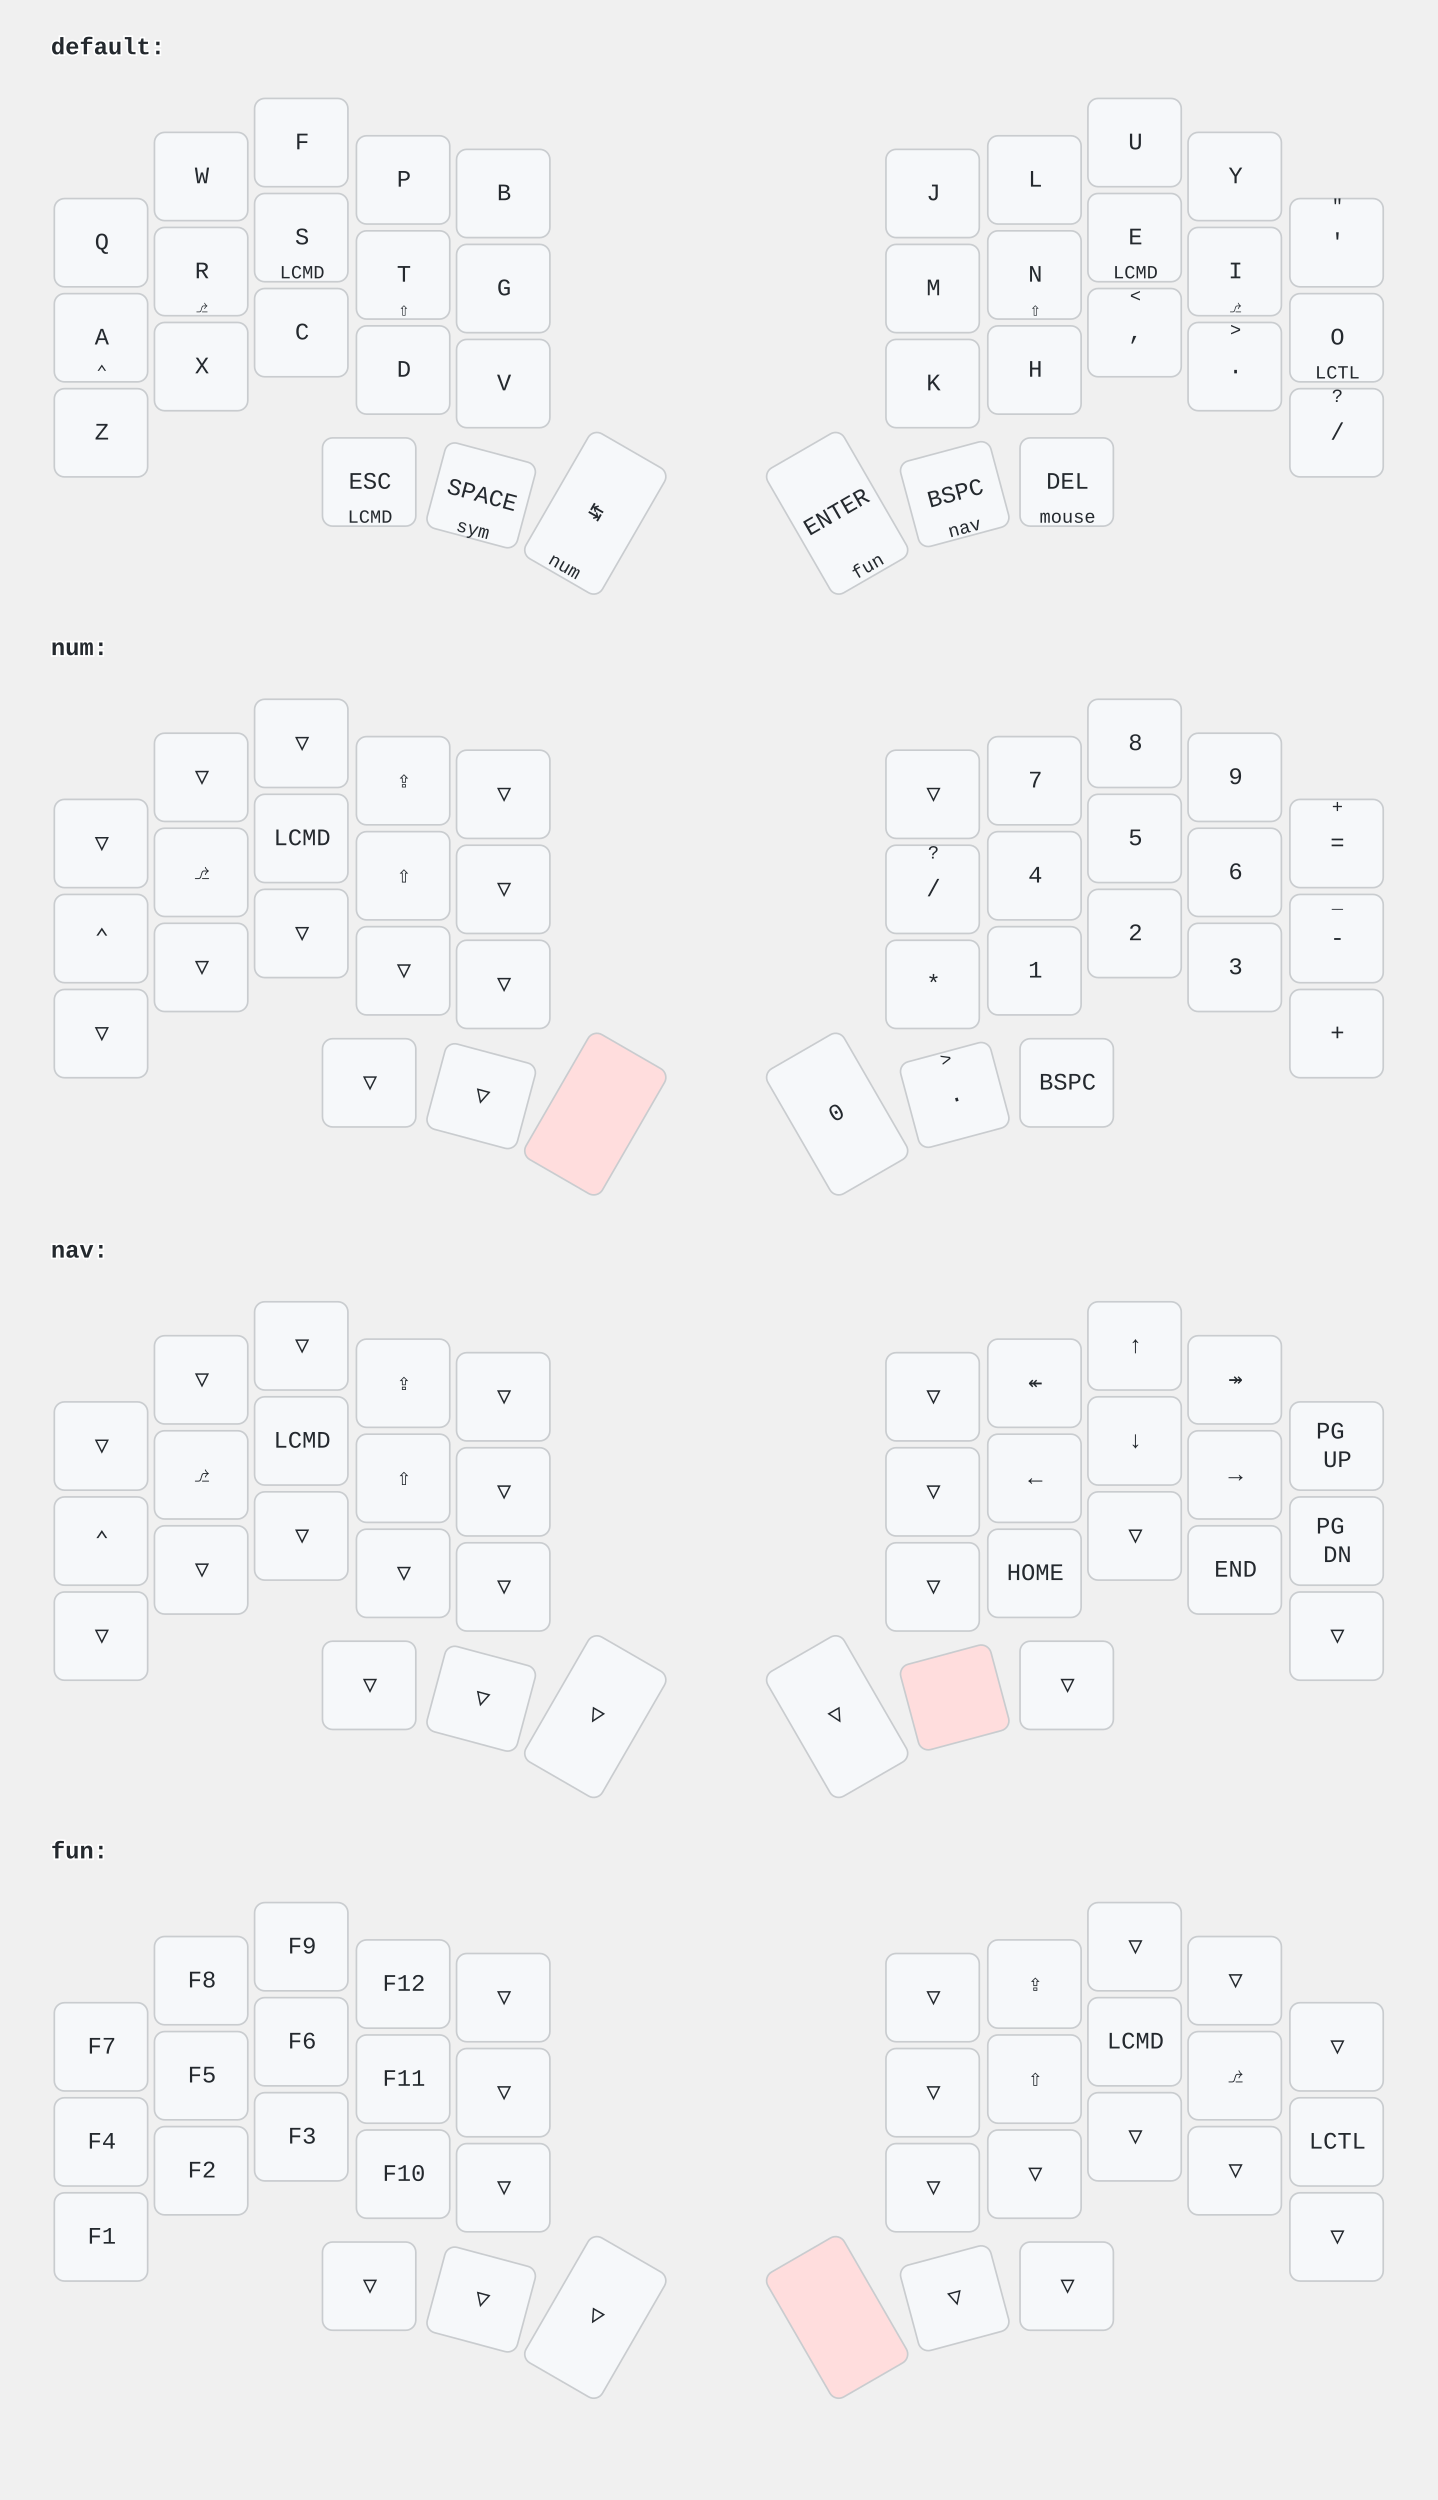
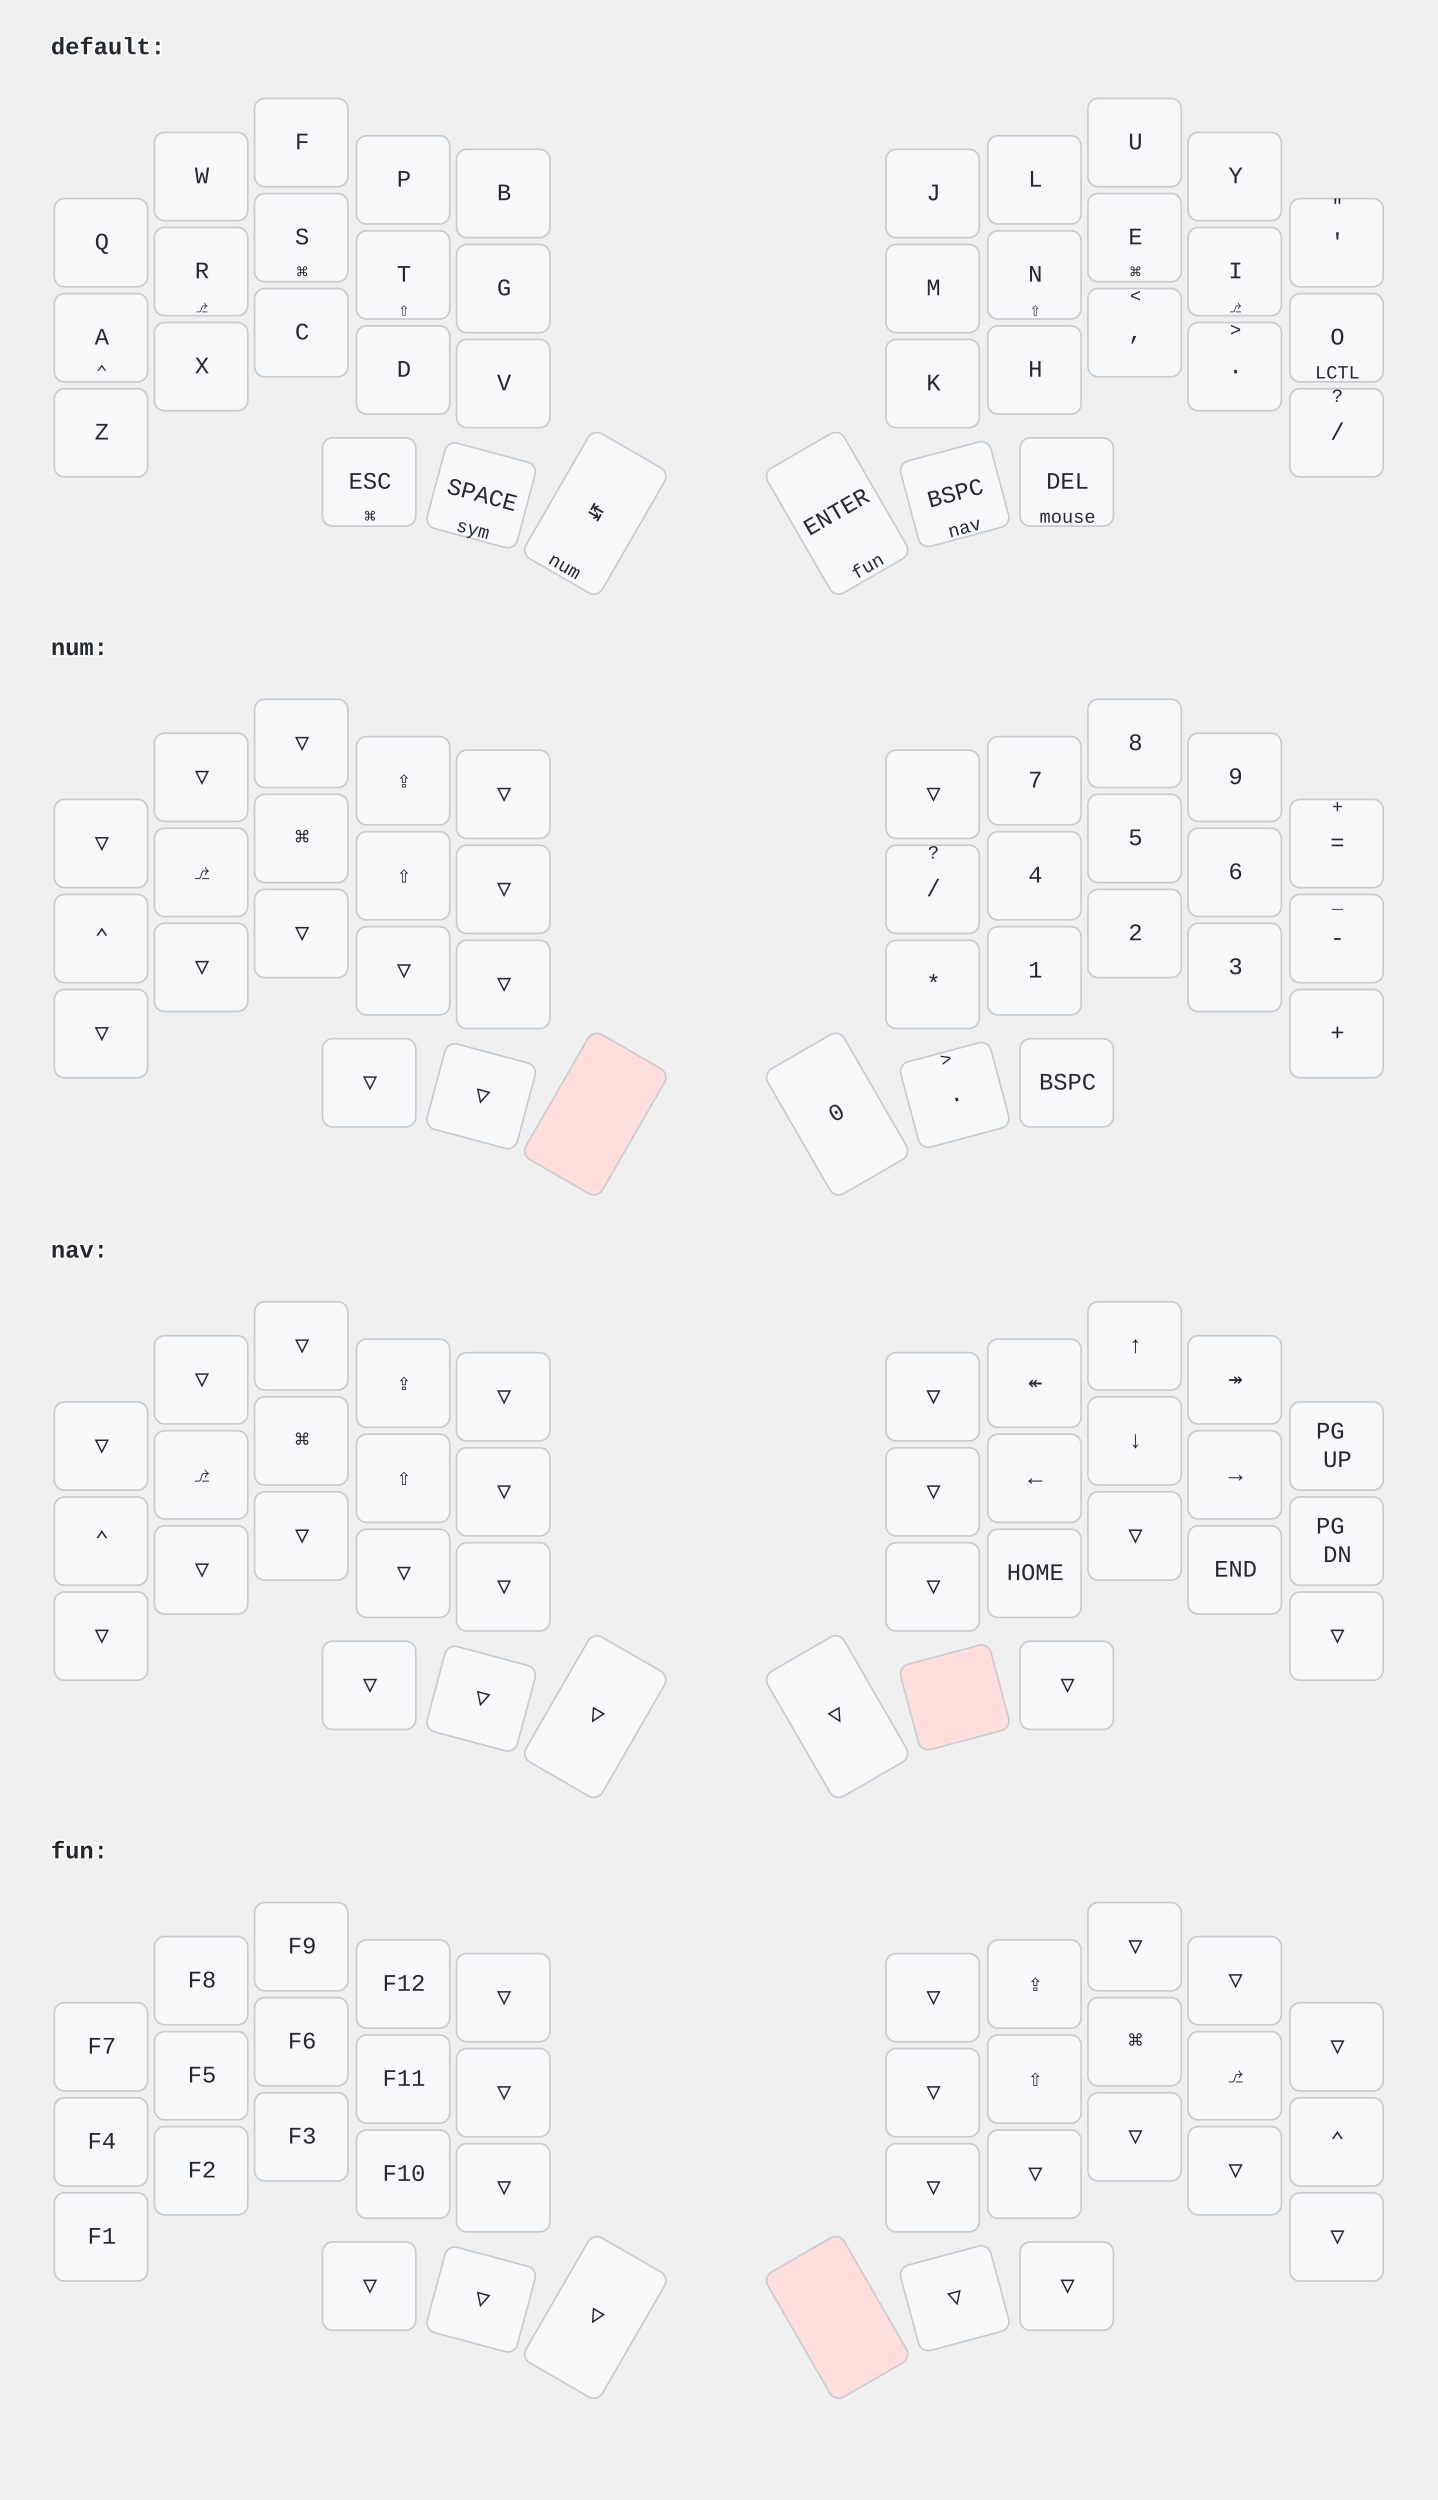
<svg xmlns="http://www.w3.org/2000/svg" width="847" height="1473" viewBox="0 0 847 1473" class="keymap">
  <style>/* font and background color specifications */
svg {
    font-family: SFMono-Regular,Consolas,Liberation Mono,Menlo,monospace;
    font-size: 14px;
    font-kerning: normal;
    text-rendering: optimizeLegibility;
    fill: #24292e;
}

/* default key styling */
rect {
    fill: #f6f8fa;
    stroke: #c9cccf;
    stroke-width: 1;
}

/* color accent for combo boxes */
rect.combo {
    fill: #cdf;
}

/* color accent for held keys */
rect.held, rect.combo.held {
    fill: #fdd;
}

/* color accent for ghost (optional) keys */
rect.ghost, rect.combo.ghost {
    fill: #ddd;
}

text {
    text-anchor: middle;
    dominant-baseline: middle;
}

/* styling for layer labels */
text.label {
    font-weight: bold;
    text-anchor: start;
    stroke: white;
    stroke-width: 2;
    paint-order: stroke;
}

/* styling for combo tap, and key hold/shifted label text */
text.combo, text.hold, text.shifted {
    font-size: 11px;
}

text.hold {
    text-anchor: middle;
    dominant-baseline: auto;
}

text.shifted {
    text-anchor: middle;
    dominant-baseline: hanging;
}

/* styling for hold/shifted label text in combo box */
text.combo.hold, text.combo.shifted {
    font-size: 8px;
}

/* styling for combo dendrons */
path {
    stroke-width: 1;
    stroke: gray;
    fill: none;
}
</style>
  <g transform="translate(30, 0)" class="layer-default">
    <text x="0" y="28" class="label" id="default">default:</text>
    <g transform="translate(0, 56)">
      <g transform="translate(30, 87)" class="key keypos-0">
        <rect rx="6" ry="6" x="-28" y="-26" width="55" height="52" class="key" />
        <text x="0" y="0" class="key tap">Q</text>
      </g>
      <g transform="translate(89, 48)" class="key keypos-1">
        <rect rx="6" ry="6" x="-28" y="-26" width="55" height="52" class="key" />
        <text x="0" y="0" class="key tap">W</text>
      </g>
      <g transform="translate(148, 28)" class="key keypos-2">
        <rect rx="6" ry="6" x="-28" y="-26" width="55" height="52" class="key" />
        <text x="0" y="0" class="key tap">F</text>
      </g>
      <g transform="translate(208, 50)" class="key keypos-3">
        <rect rx="6" ry="6" x="-28" y="-26" width="55" height="52" class="key" />
        <text x="0" y="0" class="key tap">P</text>
      </g>
      <g transform="translate(267, 58)" class="key keypos-4">
        <rect rx="6" ry="6" x="-28" y="-26" width="55" height="52" class="key" />
        <text x="0" y="0" class="key tap">B</text>
      </g>
      <g transform="translate(520, 58)" class="key keypos-5">
        <rect rx="6" ry="6" x="-28" y="-26" width="55" height="52" class="key" />
        <text x="0" y="0" class="key tap">J</text>
      </g>
      <g transform="translate(580, 50)" class="key keypos-6">
        <rect rx="6" ry="6" x="-28" y="-26" width="55" height="52" class="key" />
        <text x="0" y="0" class="key tap">L</text>
      </g>
      <g transform="translate(639, 28)" class="key keypos-7">
        <rect rx="6" ry="6" x="-28" y="-26" width="55" height="52" class="key" />
        <text x="0" y="0" class="key tap">U</text>
      </g>
      <g transform="translate(698, 48)" class="key keypos-8">
        <rect rx="6" ry="6" x="-28" y="-26" width="55" height="52" class="key" />
        <text x="0" y="0" class="key tap">Y</text>
      </g>
      <g transform="translate(758, 87)" class="key keypos-9">
        <rect rx="6" ry="6" x="-28" y="-26" width="55" height="52" class="key" />
        <text x="0" y="0" class="key tap">'</text>
        <text x="0" y="-24" class="key shifted">"</text>
      </g>
      <g transform="translate(30, 143)" class="key keypos-10">
        <rect rx="6" ry="6" x="-28" y="-26" width="55" height="52" class="key" />
        <text x="0" y="0" class="key tap">A</text>
        <text x="0" y="24" class="key hold">⌃</text>
      </g>
      <g transform="translate(89, 104)" class="key keypos-11">
        <rect rx="6" ry="6" x="-28" y="-26" width="55" height="52" class="key" />
        <text x="0" y="0" class="key tap">R</text>
        <text x="0" y="24" class="key hold">⎇</text>
      </g>
      <g transform="translate(148, 84)" class="key keypos-12">
        <rect rx="6" ry="6" x="-28" y="-26" width="55" height="52" class="key" />
        <text x="0" y="0" class="key tap">S</text>
-         <text x="0" y="24" class="key hold">LCMD</text>
+         <text x="0" y="24" class="key hold">⌘</text>
      </g>
      <g transform="translate(208, 106)" class="key keypos-13">
        <rect rx="6" ry="6" x="-28" y="-26" width="55" height="52" class="key" />
        <text x="0" y="0" class="key tap">T</text>
        <text x="0" y="24" class="key hold">⇧</text>
      </g>
      <g transform="translate(267, 114)" class="key keypos-14">
        <rect rx="6" ry="6" x="-28" y="-26" width="55" height="52" class="key" />
        <text x="0" y="0" class="key tap">G</text>
      </g>
      <g transform="translate(520, 114)" class="key keypos-15">
        <rect rx="6" ry="6" x="-28" y="-26" width="55" height="52" class="key" />
        <text x="0" y="0" class="key tap">M</text>
      </g>
      <g transform="translate(580, 106)" class="key keypos-16">
        <rect rx="6" ry="6" x="-28" y="-26" width="55" height="52" class="key" />
        <text x="0" y="0" class="key tap">N</text>
        <text x="0" y="24" class="key hold">⇧</text>
      </g>
      <g transform="translate(639, 84)" class="key keypos-17">
        <rect rx="6" ry="6" x="-28" y="-26" width="55" height="52" class="key" />
        <text x="0" y="0" class="key tap">E</text>
-         <text x="0" y="24" class="key hold">LCMD</text>
+         <text x="0" y="24" class="key hold">⌘</text>
      </g>
      <g transform="translate(698, 104)" class="key keypos-18">
        <rect rx="6" ry="6" x="-28" y="-26" width="55" height="52" class="key" />
        <text x="0" y="0" class="key tap">I</text>
        <text x="0" y="24" class="key hold">⎇</text>
      </g>
      <g transform="translate(758, 143)" class="key keypos-19">
        <rect rx="6" ry="6" x="-28" y="-26" width="55" height="52" class="key" />
        <text x="0" y="0" class="key tap">O</text>
        <text x="0" y="24" class="key hold">LCTL</text>
      </g>
      <g transform="translate(30, 199)" class="key keypos-20">
        <rect rx="6" ry="6" x="-28" y="-26" width="55" height="52" class="key" />
        <text x="0" y="0" class="key tap">Z</text>
      </g>
      <g transform="translate(89, 160)" class="key keypos-21">
        <rect rx="6" ry="6" x="-28" y="-26" width="55" height="52" class="key" />
        <text x="0" y="0" class="key tap">X</text>
      </g>
      <g transform="translate(148, 140)" class="key keypos-22">
        <rect rx="6" ry="6" x="-28" y="-26" width="55" height="52" class="key" />
        <text x="0" y="0" class="key tap">C</text>
      </g>
      <g transform="translate(208, 162)" class="key keypos-23">
        <rect rx="6" ry="6" x="-28" y="-26" width="55" height="52" class="key" />
        <text x="0" y="0" class="key tap">D</text>
      </g>
      <g transform="translate(267, 170)" class="key keypos-24">
        <rect rx="6" ry="6" x="-28" y="-26" width="55" height="52" class="key" />
        <text x="0" y="0" class="key tap">V</text>
      </g>
      <g transform="translate(520, 170)" class="key keypos-25">
        <rect rx="6" ry="6" x="-28" y="-26" width="55" height="52" class="key" />
        <text x="0" y="0" class="key tap">K</text>
      </g>
      <g transform="translate(580, 162)" class="key keypos-26">
        <rect rx="6" ry="6" x="-28" y="-26" width="55" height="52" class="key" />
        <text x="0" y="0" class="key tap">H</text>
      </g>
      <g transform="translate(639, 140)" class="key keypos-27">
        <rect rx="6" ry="6" x="-28" y="-26" width="55" height="52" class="key" />
        <text x="0" y="0" class="key tap">,</text>
        <text x="0" y="-24" class="key shifted">&lt;</text>
      </g>
      <g transform="translate(698, 160)" class="key keypos-28">
        <rect rx="6" ry="6" x="-28" y="-26" width="55" height="52" class="key" />
        <text x="0" y="0" class="key tap">.</text>
        <text x="0" y="-24" class="key shifted">&gt;</text>
      </g>
      <g transform="translate(758, 199)" class="key keypos-29">
        <rect rx="6" ry="6" x="-28" y="-26" width="55" height="52" class="key" />
        <text x="0" y="0" class="key tap">/</text>
        <text x="0" y="-24" class="key shifted">?</text>
      </g>
      <g transform="translate(188, 228)" class="key keypos-30">
        <rect rx="6" ry="6" x="-28" y="-26" width="55" height="52" class="key" />
        <text x="0" y="0" class="key tap">ESC</text>
-         <text x="0" y="24" class="key hold">LCMD</text>
+         <text x="0" y="24" class="key hold">⌘</text>
      </g>
      <g transform="translate(254, 236) rotate(15.0)" class="key keypos-31">
        <rect rx="6" ry="6" x="-28" y="-26" width="55" height="52" class="key" />
        <text x="0" y="0" class="key tap">SPACE</text>
        <text x="0" y="24" class="key hold">sym</text>
      </g>
      <g transform="translate(321, 246) rotate(30.0)" class="key keypos-32">
        <rect rx="6" ry="6" x="-26" y="-42" width="52" height="85" class="key" />
        <text x="0" y="0" class="key tap">↹</text>
        <a href="#num">
          <text x="0" y="40" class="key hold layer-activator">num</text>
        </a>
      </g>
      <g transform="translate(463, 246) rotate(-30.0)" class="key keypos-33">
        <rect rx="6" ry="6" x="-26" y="-42" width="52" height="85" class="key" />
        <text x="0" y="0" class="key tap">ENTER</text>
        <a href="#fun">
          <text x="0" y="40" class="key hold layer-activator">fun</text>
        </a>
      </g>
      <g transform="translate(533, 235) rotate(-15.0)" class="key keypos-34">
        <rect rx="6" ry="6" x="-28" y="-26" width="55" height="52" class="key" />
        <text x="0" y="0" class="key tap">BSPC</text>
        <a href="#nav">
          <text x="0" y="24" class="key hold layer-activator">nav</text>
        </a>
      </g>
      <g transform="translate(599, 228)" class="key keypos-35">
        <rect rx="6" ry="6" x="-28" y="-26" width="55" height="52" class="key" />
        <text x="0" y="0" class="key tap">DEL</text>
        <text x="0" y="24" class="key hold">mouse</text>
      </g>
    </g>
  </g>
  <g transform="translate(30, 354)" class="layer-num">
    <text x="0" y="28" class="label" id="num">num:</text>
    <g transform="translate(0, 56)">
      <g transform="translate(30, 87)" class="key trans keypos-0">
        <rect rx="6" ry="6" x="-28" y="-26" width="55" height="52" class="key trans" />
        <text x="0" y="0" class="key trans tap">▽</text>
      </g>
      <g transform="translate(89, 48)" class="key trans keypos-1">
        <rect rx="6" ry="6" x="-28" y="-26" width="55" height="52" class="key trans" />
        <text x="0" y="0" class="key trans tap">▽</text>
      </g>
      <g transform="translate(148, 28)" class="key trans keypos-2">
        <rect rx="6" ry="6" x="-28" y="-26" width="55" height="52" class="key trans" />
        <text x="0" y="0" class="key trans tap">▽</text>
      </g>
      <g transform="translate(208, 50)" class="key keypos-3">
        <rect rx="6" ry="6" x="-28" y="-26" width="55" height="52" class="key" />
        <text x="0" y="0" class="key tap">⇪</text>
      </g>
      <g transform="translate(267, 58)" class="key trans keypos-4">
        <rect rx="6" ry="6" x="-28" y="-26" width="55" height="52" class="key trans" />
        <text x="0" y="0" class="key trans tap">▽</text>
      </g>
      <g transform="translate(520, 58)" class="key trans keypos-5">
        <rect rx="6" ry="6" x="-28" y="-26" width="55" height="52" class="key trans" />
        <text x="0" y="0" class="key trans tap">▽</text>
      </g>
      <g transform="translate(580, 50)" class="key keypos-6">
        <rect rx="6" ry="6" x="-28" y="-26" width="55" height="52" class="key" />
        <text x="0" y="0" class="key tap">7</text>
      </g>
      <g transform="translate(639, 28)" class="key keypos-7">
        <rect rx="6" ry="6" x="-28" y="-26" width="55" height="52" class="key" />
        <text x="0" y="0" class="key tap">8</text>
      </g>
      <g transform="translate(698, 48)" class="key keypos-8">
        <rect rx="6" ry="6" x="-28" y="-26" width="55" height="52" class="key" />
        <text x="0" y="0" class="key tap">9</text>
      </g>
      <g transform="translate(758, 87)" class="key keypos-9">
        <rect rx="6" ry="6" x="-28" y="-26" width="55" height="52" class="key" />
        <text x="0" y="0" class="key tap">=</text>
        <text x="0" y="-24" class="key shifted">+</text>
      </g>
      <g transform="translate(30, 143)" class="key keypos-10">
        <rect rx="6" ry="6" x="-28" y="-26" width="55" height="52" class="key" />
        <text x="0" y="0" class="key tap">⌃</text>
      </g>
      <g transform="translate(89, 104)" class="key keypos-11">
        <rect rx="6" ry="6" x="-28" y="-26" width="55" height="52" class="key" />
        <text x="0" y="0" class="key tap">⎇</text>
      </g>
      <g transform="translate(148, 84)" class="key keypos-12">
        <rect rx="6" ry="6" x="-28" y="-26" width="55" height="52" class="key" />
-         <text x="0" y="0" class="key tap">LCMD</text>
+         <text x="0" y="0" class="key tap">⌘</text>
      </g>
      <g transform="translate(208, 106)" class="key keypos-13">
        <rect rx="6" ry="6" x="-28" y="-26" width="55" height="52" class="key" />
        <text x="0" y="0" class="key tap">⇧</text>
      </g>
      <g transform="translate(267, 114)" class="key trans keypos-14">
        <rect rx="6" ry="6" x="-28" y="-26" width="55" height="52" class="key trans" />
        <text x="0" y="0" class="key trans tap">▽</text>
      </g>
      <g transform="translate(520, 114)" class="key keypos-15">
        <rect rx="6" ry="6" x="-28" y="-26" width="55" height="52" class="key" />
        <text x="0" y="0" class="key tap">/</text>
        <text x="0" y="-24" class="key shifted">?</text>
      </g>
      <g transform="translate(580, 106)" class="key keypos-16">
        <rect rx="6" ry="6" x="-28" y="-26" width="55" height="52" class="key" />
        <text x="0" y="0" class="key tap">4</text>
      </g>
      <g transform="translate(639, 84)" class="key keypos-17">
        <rect rx="6" ry="6" x="-28" y="-26" width="55" height="52" class="key" />
        <text x="0" y="0" class="key tap">5</text>
      </g>
      <g transform="translate(698, 104)" class="key keypos-18">
        <rect rx="6" ry="6" x="-28" y="-26" width="55" height="52" class="key" />
        <text x="0" y="0" class="key tap">6</text>
      </g>
      <g transform="translate(758, 143)" class="key keypos-19">
        <rect rx="6" ry="6" x="-28" y="-26" width="55" height="52" class="key" />
        <text x="0" y="0" class="key tap">-</text>
        <text x="0" y="-24" class="key shifted">_</text>
      </g>
      <g transform="translate(30, 199)" class="key trans keypos-20">
        <rect rx="6" ry="6" x="-28" y="-26" width="55" height="52" class="key trans" />
        <text x="0" y="0" class="key trans tap">▽</text>
      </g>
      <g transform="translate(89, 160)" class="key trans keypos-21">
        <rect rx="6" ry="6" x="-28" y="-26" width="55" height="52" class="key trans" />
        <text x="0" y="0" class="key trans tap">▽</text>
      </g>
      <g transform="translate(148, 140)" class="key trans keypos-22">
        <rect rx="6" ry="6" x="-28" y="-26" width="55" height="52" class="key trans" />
        <text x="0" y="0" class="key trans tap">▽</text>
      </g>
      <g transform="translate(208, 162)" class="key trans keypos-23">
        <rect rx="6" ry="6" x="-28" y="-26" width="55" height="52" class="key trans" />
        <text x="0" y="0" class="key trans tap">▽</text>
      </g>
      <g transform="translate(267, 170)" class="key trans keypos-24">
        <rect rx="6" ry="6" x="-28" y="-26" width="55" height="52" class="key trans" />
        <text x="0" y="0" class="key trans tap">▽</text>
      </g>
      <g transform="translate(520, 170)" class="key keypos-25">
        <rect rx="6" ry="6" x="-28" y="-26" width="55" height="52" class="key" />
        <text x="0" y="0" class="key tap">*</text>
      </g>
      <g transform="translate(580, 162)" class="key keypos-26">
        <rect rx="6" ry="6" x="-28" y="-26" width="55" height="52" class="key" />
        <text x="0" y="0" class="key tap">1</text>
      </g>
      <g transform="translate(639, 140)" class="key keypos-27">
        <rect rx="6" ry="6" x="-28" y="-26" width="55" height="52" class="key" />
        <text x="0" y="0" class="key tap">2</text>
      </g>
      <g transform="translate(698, 160)" class="key keypos-28">
        <rect rx="6" ry="6" x="-28" y="-26" width="55" height="52" class="key" />
        <text x="0" y="0" class="key tap">3</text>
      </g>
      <g transform="translate(758, 199)" class="key keypos-29">
        <rect rx="6" ry="6" x="-28" y="-26" width="55" height="52" class="key" />
        <text x="0" y="0" class="key tap">+</text>
      </g>
      <g transform="translate(188, 228)" class="key trans keypos-30">
        <rect rx="6" ry="6" x="-28" y="-26" width="55" height="52" class="key trans" />
        <text x="0" y="0" class="key trans tap">▽</text>
      </g>
      <g transform="translate(254, 236) rotate(15.0)" class="key trans keypos-31">
        <rect rx="6" ry="6" x="-28" y="-26" width="55" height="52" class="key trans" />
        <text x="0" y="0" class="key trans tap">▽</text>
      </g>
      <g transform="translate(321, 246) rotate(30.0)" class="key held keypos-32">
        <rect rx="6" ry="6" x="-26" y="-42" width="52" height="85" class="key held" />
      </g>
      <g transform="translate(463, 246) rotate(-30.0)" class="key keypos-33">
        <rect rx="6" ry="6" x="-26" y="-42" width="52" height="85" class="key" />
        <text x="0" y="0" class="key tap">0</text>
      </g>
      <g transform="translate(533, 235) rotate(-15.0)" class="key keypos-34">
        <rect rx="6" ry="6" x="-28" y="-26" width="55" height="52" class="key" />
        <text x="0" y="0" class="key tap">.</text>
        <text x="0" y="-24" class="key shifted">&gt;</text>
      </g>
      <g transform="translate(599, 228)" class="key keypos-35">
        <rect rx="6" ry="6" x="-28" y="-26" width="55" height="52" class="key" />
        <text x="0" y="0" class="key tap">BSPC</text>
      </g>
    </g>
  </g>
  <g transform="translate(30, 709)" class="layer-nav">
    <text x="0" y="28" class="label" id="nav">nav:</text>
    <g transform="translate(0, 56)">
      <g transform="translate(30, 87)" class="key trans keypos-0">
        <rect rx="6" ry="6" x="-28" y="-26" width="55" height="52" class="key trans" />
        <text x="0" y="0" class="key trans tap">▽</text>
      </g>
      <g transform="translate(89, 48)" class="key trans keypos-1">
        <rect rx="6" ry="6" x="-28" y="-26" width="55" height="52" class="key trans" />
        <text x="0" y="0" class="key trans tap">▽</text>
      </g>
      <g transform="translate(148, 28)" class="key trans keypos-2">
        <rect rx="6" ry="6" x="-28" y="-26" width="55" height="52" class="key trans" />
        <text x="0" y="0" class="key trans tap">▽</text>
      </g>
      <g transform="translate(208, 50)" class="key keypos-3">
        <rect rx="6" ry="6" x="-28" y="-26" width="55" height="52" class="key" />
        <text x="0" y="0" class="key tap">⇪</text>
      </g>
      <g transform="translate(267, 58)" class="key trans keypos-4">
        <rect rx="6" ry="6" x="-28" y="-26" width="55" height="52" class="key trans" />
        <text x="0" y="0" class="key trans tap">▽</text>
      </g>
      <g transform="translate(520, 58)" class="key trans keypos-5">
        <rect rx="6" ry="6" x="-28" y="-26" width="55" height="52" class="key trans" />
        <text x="0" y="0" class="key trans tap">▽</text>
      </g>
      <g transform="translate(580, 50)" class="key keypos-6">
        <rect rx="6" ry="6" x="-28" y="-26" width="55" height="52" class="key" />
        <text x="0" y="0" class="key tap">↞</text>
      </g>
      <g transform="translate(639, 28)" class="key keypos-7">
        <rect rx="6" ry="6" x="-28" y="-26" width="55" height="52" class="key" />
        <text x="0" y="0" class="key tap">↑</text>
      </g>
      <g transform="translate(698, 48)" class="key keypos-8">
        <rect rx="6" ry="6" x="-28" y="-26" width="55" height="52" class="key" />
        <text x="0" y="0" class="key tap">↠</text>
      </g>
      <g transform="translate(758, 87)" class="key keypos-9">
        <rect rx="6" ry="6" x="-28" y="-26" width="55" height="52" class="key" />
        <text x="0" y="0" class="key tap">
          <tspan x="0" dy="-0.6em">PG</tspan>
          <tspan x="0" dy="1.2em">UP</tspan>
        </text>
      </g>
      <g transform="translate(30, 143)" class="key keypos-10">
        <rect rx="6" ry="6" x="-28" y="-26" width="55" height="52" class="key" />
        <text x="0" y="0" class="key tap">⌃</text>
      </g>
      <g transform="translate(89, 104)" class="key keypos-11">
        <rect rx="6" ry="6" x="-28" y="-26" width="55" height="52" class="key" />
        <text x="0" y="0" class="key tap">⎇</text>
      </g>
      <g transform="translate(148, 84)" class="key keypos-12">
        <rect rx="6" ry="6" x="-28" y="-26" width="55" height="52" class="key" />
-         <text x="0" y="0" class="key tap">LCMD</text>
+         <text x="0" y="0" class="key tap">⌘</text>
      </g>
      <g transform="translate(208, 106)" class="key keypos-13">
        <rect rx="6" ry="6" x="-28" y="-26" width="55" height="52" class="key" />
        <text x="0" y="0" class="key tap">⇧</text>
      </g>
      <g transform="translate(267, 114)" class="key trans keypos-14">
        <rect rx="6" ry="6" x="-28" y="-26" width="55" height="52" class="key trans" />
        <text x="0" y="0" class="key trans tap">▽</text>
      </g>
      <g transform="translate(520, 114)" class="key trans keypos-15">
        <rect rx="6" ry="6" x="-28" y="-26" width="55" height="52" class="key trans" />
        <text x="0" y="0" class="key trans tap">▽</text>
      </g>
      <g transform="translate(580, 106)" class="key keypos-16">
        <rect rx="6" ry="6" x="-28" y="-26" width="55" height="52" class="key" />
        <text x="0" y="0" class="key tap">←</text>
      </g>
      <g transform="translate(639, 84)" class="key keypos-17">
        <rect rx="6" ry="6" x="-28" y="-26" width="55" height="52" class="key" />
        <text x="0" y="0" class="key tap">↓</text>
      </g>
      <g transform="translate(698, 104)" class="key keypos-18">
        <rect rx="6" ry="6" x="-28" y="-26" width="55" height="52" class="key" />
        <text x="0" y="0" class="key tap">→</text>
      </g>
      <g transform="translate(758, 143)" class="key keypos-19">
        <rect rx="6" ry="6" x="-28" y="-26" width="55" height="52" class="key" />
        <text x="0" y="0" class="key tap">
          <tspan x="0" dy="-0.6em">PG</tspan>
          <tspan x="0" dy="1.2em">DN</tspan>
        </text>
      </g>
      <g transform="translate(30, 199)" class="key trans keypos-20">
        <rect rx="6" ry="6" x="-28" y="-26" width="55" height="52" class="key trans" />
        <text x="0" y="0" class="key trans tap">▽</text>
      </g>
      <g transform="translate(89, 160)" class="key trans keypos-21">
        <rect rx="6" ry="6" x="-28" y="-26" width="55" height="52" class="key trans" />
        <text x="0" y="0" class="key trans tap">▽</text>
      </g>
      <g transform="translate(148, 140)" class="key trans keypos-22">
        <rect rx="6" ry="6" x="-28" y="-26" width="55" height="52" class="key trans" />
        <text x="0" y="0" class="key trans tap">▽</text>
      </g>
      <g transform="translate(208, 162)" class="key trans keypos-23">
        <rect rx="6" ry="6" x="-28" y="-26" width="55" height="52" class="key trans" />
        <text x="0" y="0" class="key trans tap">▽</text>
      </g>
      <g transform="translate(267, 170)" class="key trans keypos-24">
        <rect rx="6" ry="6" x="-28" y="-26" width="55" height="52" class="key trans" />
        <text x="0" y="0" class="key trans tap">▽</text>
      </g>
      <g transform="translate(520, 170)" class="key trans keypos-25">
        <rect rx="6" ry="6" x="-28" y="-26" width="55" height="52" class="key trans" />
        <text x="0" y="0" class="key trans tap">▽</text>
      </g>
      <g transform="translate(580, 162)" class="key keypos-26">
        <rect rx="6" ry="6" x="-28" y="-26" width="55" height="52" class="key" />
        <text x="0" y="0" class="key tap">HOME</text>
      </g>
      <g transform="translate(639, 140)" class="key trans keypos-27">
        <rect rx="6" ry="6" x="-28" y="-26" width="55" height="52" class="key trans" />
        <text x="0" y="0" class="key trans tap">▽</text>
      </g>
      <g transform="translate(698, 160)" class="key keypos-28">
        <rect rx="6" ry="6" x="-28" y="-26" width="55" height="52" class="key" />
        <text x="0" y="0" class="key tap">END</text>
      </g>
      <g transform="translate(758, 199)" class="key trans keypos-29">
        <rect rx="6" ry="6" x="-28" y="-26" width="55" height="52" class="key trans" />
        <text x="0" y="0" class="key trans tap">▽</text>
      </g>
      <g transform="translate(188, 228)" class="key trans keypos-30">
        <rect rx="6" ry="6" x="-28" y="-26" width="55" height="52" class="key trans" />
        <text x="0" y="0" class="key trans tap">▽</text>
      </g>
      <g transform="translate(254, 236) rotate(15.0)" class="key trans keypos-31">
        <rect rx="6" ry="6" x="-28" y="-26" width="55" height="52" class="key trans" />
        <text x="0" y="0" class="key trans tap">▽</text>
      </g>
      <g transform="translate(321, 246) rotate(30.0)" class="key trans keypos-32">
        <rect rx="6" ry="6" x="-26" y="-42" width="52" height="85" class="key trans" />
        <text x="0" y="0" class="key trans tap">▽</text>
      </g>
      <g transform="translate(463, 246) rotate(-30.0)" class="key trans keypos-33">
        <rect rx="6" ry="6" x="-26" y="-42" width="52" height="85" class="key trans" />
        <text x="0" y="0" class="key trans tap">▽</text>
      </g>
      <g transform="translate(533, 235) rotate(-15.0)" class="key held keypos-34">
        <rect rx="6" ry="6" x="-28" y="-26" width="55" height="52" class="key held" />
      </g>
      <g transform="translate(599, 228)" class="key trans keypos-35">
        <rect rx="6" ry="6" x="-28" y="-26" width="55" height="52" class="key trans" />
        <text x="0" y="0" class="key trans tap">▽</text>
      </g>
    </g>
  </g>
  <g transform="translate(30, 1063)" class="layer-fun">
    <text x="0" y="28" class="label" id="fun">fun:</text>
    <g transform="translate(0, 56)">
      <g transform="translate(30, 87)" class="key keypos-0">
        <rect rx="6" ry="6" x="-28" y="-26" width="55" height="52" class="key" />
        <text x="0" y="0" class="key tap">F7</text>
      </g>
      <g transform="translate(89, 48)" class="key keypos-1">
        <rect rx="6" ry="6" x="-28" y="-26" width="55" height="52" class="key" />
        <text x="0" y="0" class="key tap">F8</text>
      </g>
      <g transform="translate(148, 28)" class="key keypos-2">
        <rect rx="6" ry="6" x="-28" y="-26" width="55" height="52" class="key" />
        <text x="0" y="0" class="key tap">F9</text>
      </g>
      <g transform="translate(208, 50)" class="key keypos-3">
        <rect rx="6" ry="6" x="-28" y="-26" width="55" height="52" class="key" />
        <text x="0" y="0" class="key tap">F12</text>
      </g>
      <g transform="translate(267, 58)" class="key trans keypos-4">
        <rect rx="6" ry="6" x="-28" y="-26" width="55" height="52" class="key trans" />
        <text x="0" y="0" class="key trans tap">▽</text>
      </g>
      <g transform="translate(520, 58)" class="key trans keypos-5">
        <rect rx="6" ry="6" x="-28" y="-26" width="55" height="52" class="key trans" />
        <text x="0" y="0" class="key trans tap">▽</text>
      </g>
      <g transform="translate(580, 50)" class="key keypos-6">
        <rect rx="6" ry="6" x="-28" y="-26" width="55" height="52" class="key" />
        <text x="0" y="0" class="key tap">⇪</text>
      </g>
      <g transform="translate(639, 28)" class="key trans keypos-7">
        <rect rx="6" ry="6" x="-28" y="-26" width="55" height="52" class="key trans" />
        <text x="0" y="0" class="key trans tap">▽</text>
      </g>
      <g transform="translate(698, 48)" class="key trans keypos-8">
        <rect rx="6" ry="6" x="-28" y="-26" width="55" height="52" class="key trans" />
        <text x="0" y="0" class="key trans tap">▽</text>
      </g>
      <g transform="translate(758, 87)" class="key trans keypos-9">
        <rect rx="6" ry="6" x="-28" y="-26" width="55" height="52" class="key trans" />
        <text x="0" y="0" class="key trans tap">▽</text>
      </g>
      <g transform="translate(30, 143)" class="key keypos-10">
        <rect rx="6" ry="6" x="-28" y="-26" width="55" height="52" class="key" />
        <text x="0" y="0" class="key tap">F4</text>
      </g>
      <g transform="translate(89, 104)" class="key keypos-11">
        <rect rx="6" ry="6" x="-28" y="-26" width="55" height="52" class="key" />
        <text x="0" y="0" class="key tap">F5</text>
      </g>
      <g transform="translate(148, 84)" class="key keypos-12">
        <rect rx="6" ry="6" x="-28" y="-26" width="55" height="52" class="key" />
        <text x="0" y="0" class="key tap">F6</text>
      </g>
      <g transform="translate(208, 106)" class="key keypos-13">
        <rect rx="6" ry="6" x="-28" y="-26" width="55" height="52" class="key" />
        <text x="0" y="0" class="key tap">F11</text>
      </g>
      <g transform="translate(267, 114)" class="key trans keypos-14">
        <rect rx="6" ry="6" x="-28" y="-26" width="55" height="52" class="key trans" />
        <text x="0" y="0" class="key trans tap">▽</text>
      </g>
      <g transform="translate(520, 114)" class="key trans keypos-15">
        <rect rx="6" ry="6" x="-28" y="-26" width="55" height="52" class="key trans" />
        <text x="0" y="0" class="key trans tap">▽</text>
      </g>
      <g transform="translate(580, 106)" class="key keypos-16">
        <rect rx="6" ry="6" x="-28" y="-26" width="55" height="52" class="key" />
        <text x="0" y="0" class="key tap">⇧</text>
      </g>
      <g transform="translate(639, 84)" class="key keypos-17">
        <rect rx="6" ry="6" x="-28" y="-26" width="55" height="52" class="key" />
-         <text x="0" y="0" class="key tap">LCMD</text>
+         <text x="0" y="0" class="key tap">⌘</text>
      </g>
      <g transform="translate(698, 104)" class="key keypos-18">
        <rect rx="6" ry="6" x="-28" y="-26" width="55" height="52" class="key" />
        <text x="0" y="0" class="key tap">⎇</text>
      </g>
      <g transform="translate(758, 143)" class="key keypos-19">
        <rect rx="6" ry="6" x="-28" y="-26" width="55" height="52" class="key" />
-         <text x="0" y="0" class="key tap">LCTL</text>
+         <text x="0" y="0" class="key tap">⌃</text>
      </g>
      <g transform="translate(30, 199)" class="key keypos-20">
        <rect rx="6" ry="6" x="-28" y="-26" width="55" height="52" class="key" />
        <text x="0" y="0" class="key tap">F1</text>
      </g>
      <g transform="translate(89, 160)" class="key keypos-21">
        <rect rx="6" ry="6" x="-28" y="-26" width="55" height="52" class="key" />
        <text x="0" y="0" class="key tap">F2</text>
      </g>
      <g transform="translate(148, 140)" class="key keypos-22">
        <rect rx="6" ry="6" x="-28" y="-26" width="55" height="52" class="key" />
        <text x="0" y="0" class="key tap">F3</text>
      </g>
      <g transform="translate(208, 162)" class="key keypos-23">
        <rect rx="6" ry="6" x="-28" y="-26" width="55" height="52" class="key" />
        <text x="0" y="0" class="key tap">F10</text>
      </g>
      <g transform="translate(267, 170)" class="key trans keypos-24">
        <rect rx="6" ry="6" x="-28" y="-26" width="55" height="52" class="key trans" />
        <text x="0" y="0" class="key trans tap">▽</text>
      </g>
      <g transform="translate(520, 170)" class="key trans keypos-25">
        <rect rx="6" ry="6" x="-28" y="-26" width="55" height="52" class="key trans" />
        <text x="0" y="0" class="key trans tap">▽</text>
      </g>
      <g transform="translate(580, 162)" class="key trans keypos-26">
        <rect rx="6" ry="6" x="-28" y="-26" width="55" height="52" class="key trans" />
        <text x="0" y="0" class="key trans tap">▽</text>
      </g>
      <g transform="translate(639, 140)" class="key trans keypos-27">
        <rect rx="6" ry="6" x="-28" y="-26" width="55" height="52" class="key trans" />
        <text x="0" y="0" class="key trans tap">▽</text>
      </g>
      <g transform="translate(698, 160)" class="key trans keypos-28">
        <rect rx="6" ry="6" x="-28" y="-26" width="55" height="52" class="key trans" />
        <text x="0" y="0" class="key trans tap">▽</text>
      </g>
      <g transform="translate(758, 199)" class="key trans keypos-29">
        <rect rx="6" ry="6" x="-28" y="-26" width="55" height="52" class="key trans" />
        <text x="0" y="0" class="key trans tap">▽</text>
      </g>
      <g transform="translate(188, 228)" class="key trans keypos-30">
        <rect rx="6" ry="6" x="-28" y="-26" width="55" height="52" class="key trans" />
        <text x="0" y="0" class="key trans tap">▽</text>
      </g>
      <g transform="translate(254, 236) rotate(15.0)" class="key trans keypos-31">
        <rect rx="6" ry="6" x="-28" y="-26" width="55" height="52" class="key trans" />
        <text x="0" y="0" class="key trans tap">▽</text>
      </g>
      <g transform="translate(321, 246) rotate(30.0)" class="key trans keypos-32">
        <rect rx="6" ry="6" x="-26" y="-42" width="52" height="85" class="key trans" />
        <text x="0" y="0" class="key trans tap">▽</text>
      </g>
      <g transform="translate(463, 246) rotate(-30.0)" class="key held keypos-33">
        <rect rx="6" ry="6" x="-26" y="-42" width="52" height="85" class="key held" />
      </g>
      <g transform="translate(533, 235) rotate(-15.0)" class="key trans keypos-34">
        <rect rx="6" ry="6" x="-28" y="-26" width="55" height="52" class="key trans" />
        <text x="0" y="0" class="key trans tap">▽</text>
      </g>
      <g transform="translate(599, 228)" class="key trans keypos-35">
        <rect rx="6" ry="6" x="-28" y="-26" width="55" height="52" class="key trans" />
        <text x="0" y="0" class="key trans tap">▽</text>
      </g>
    </g>
  </g>
</svg>
